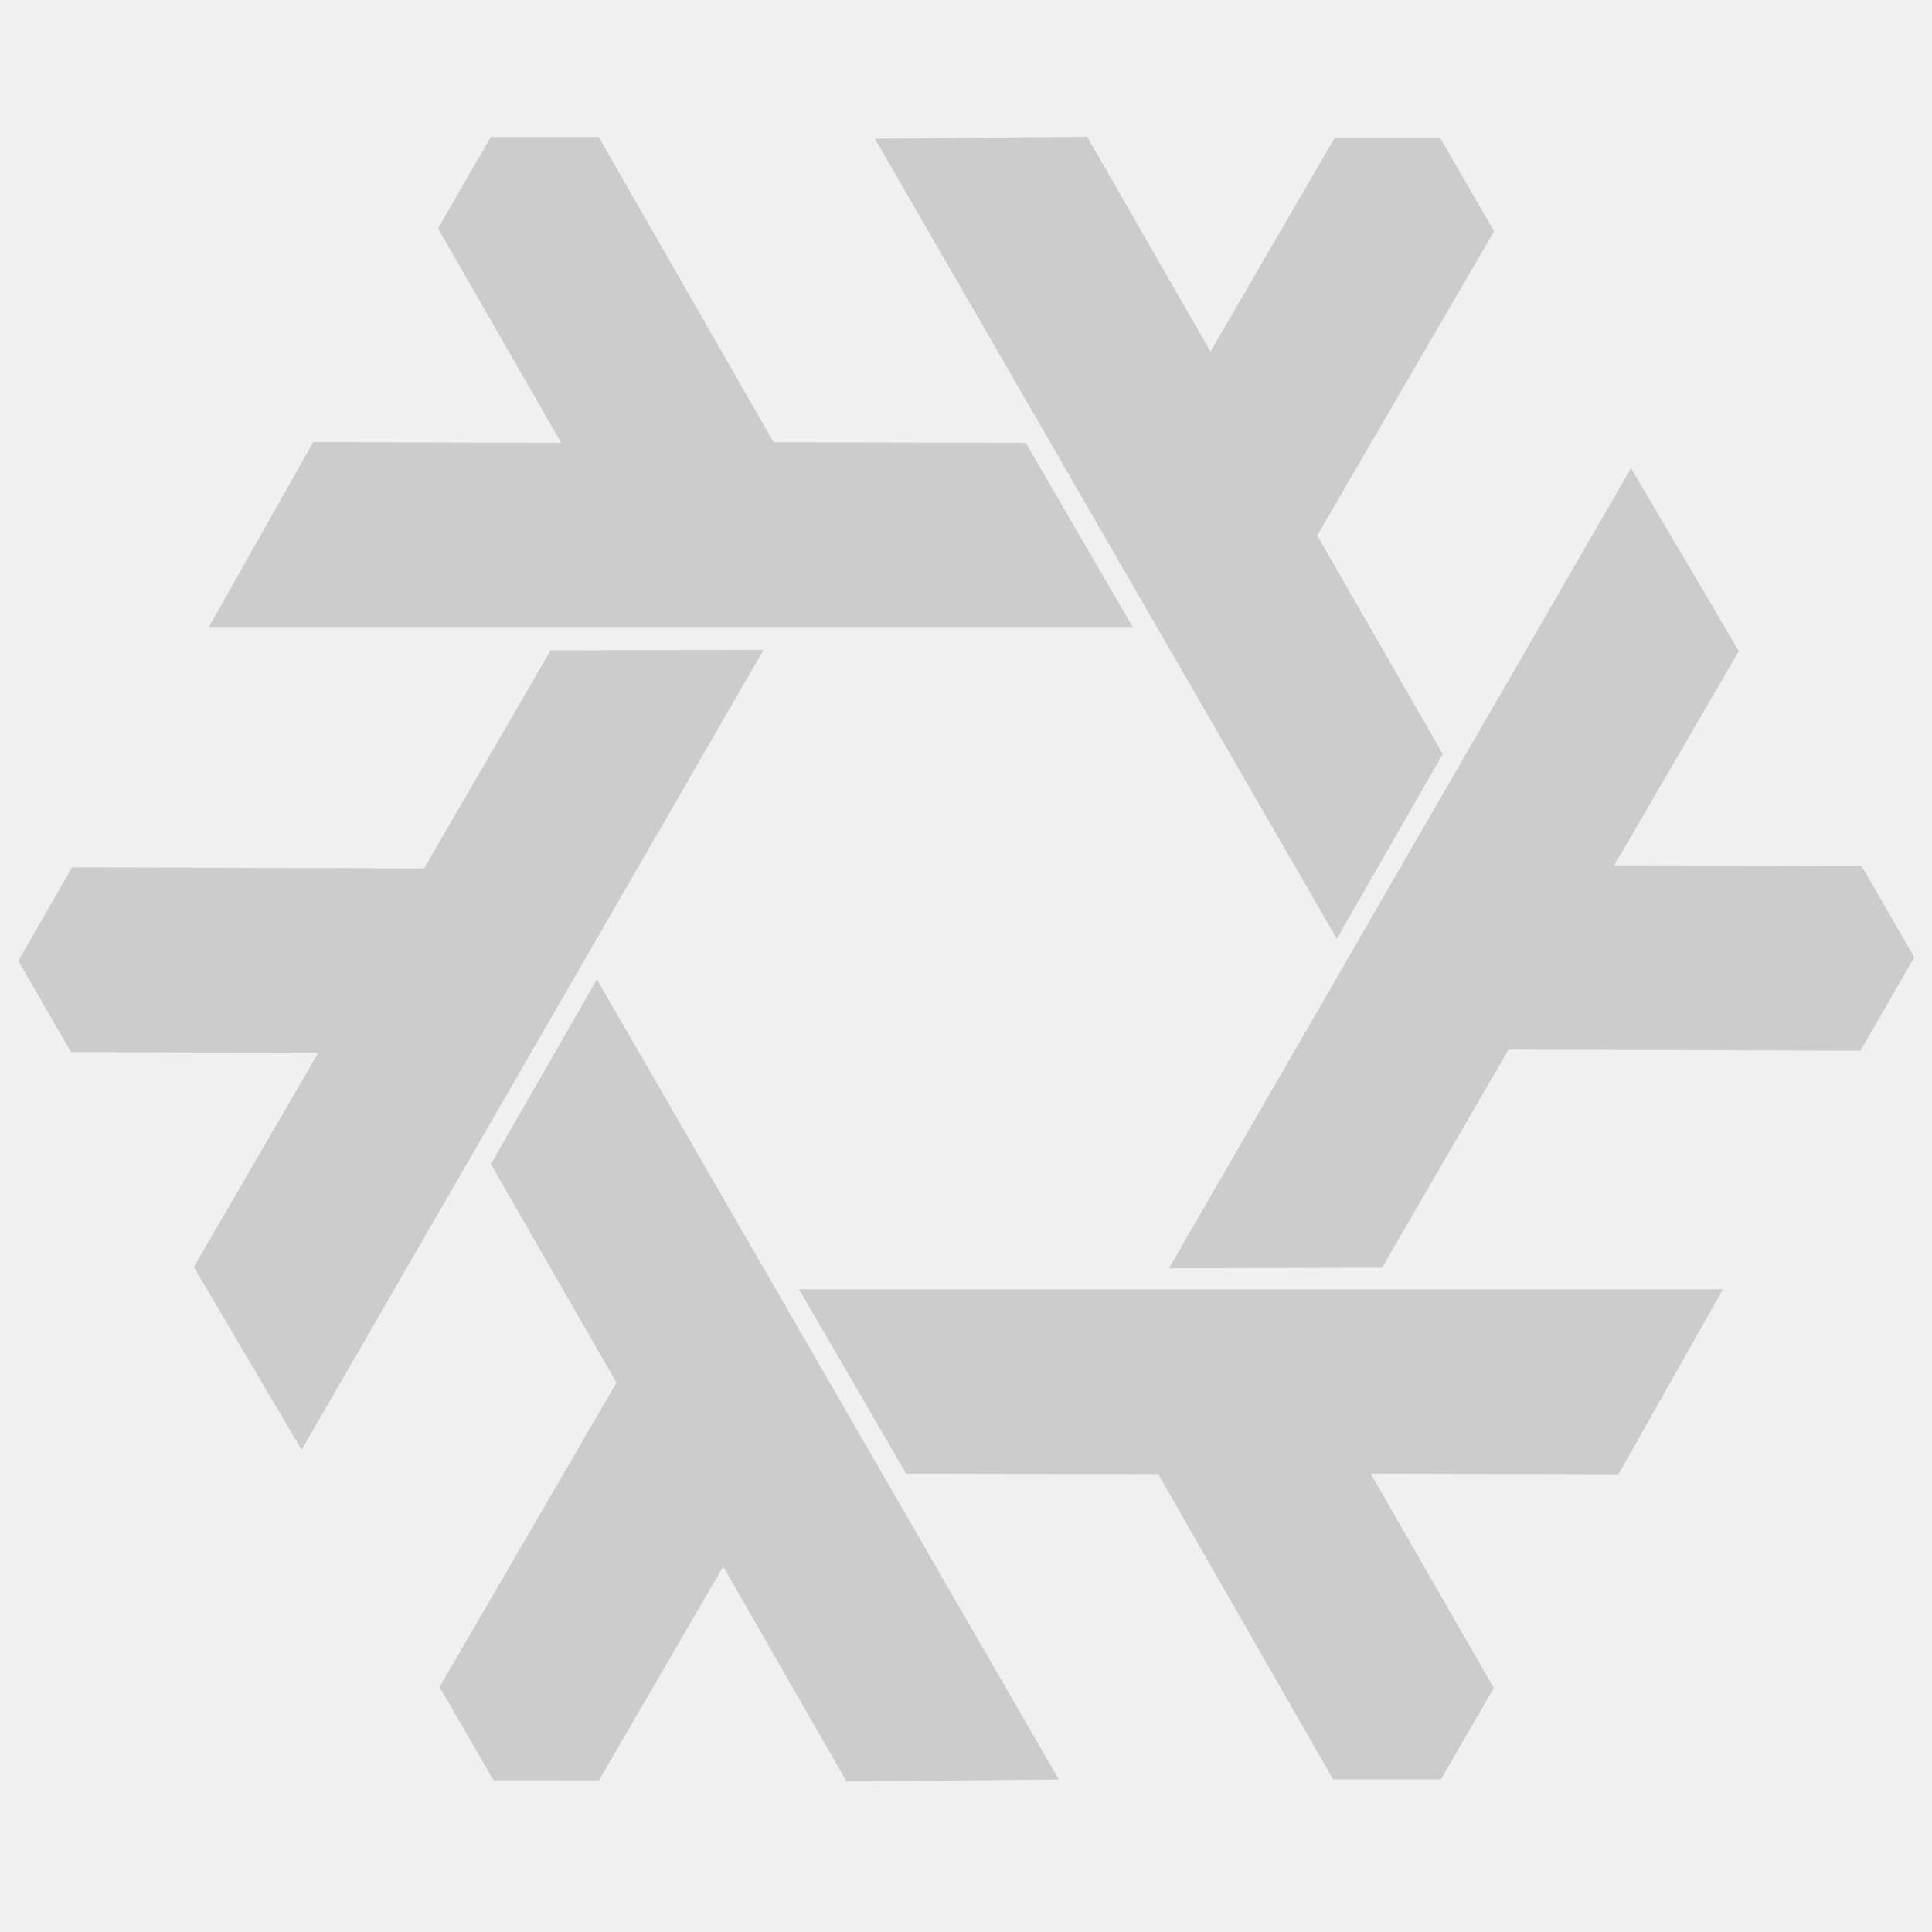
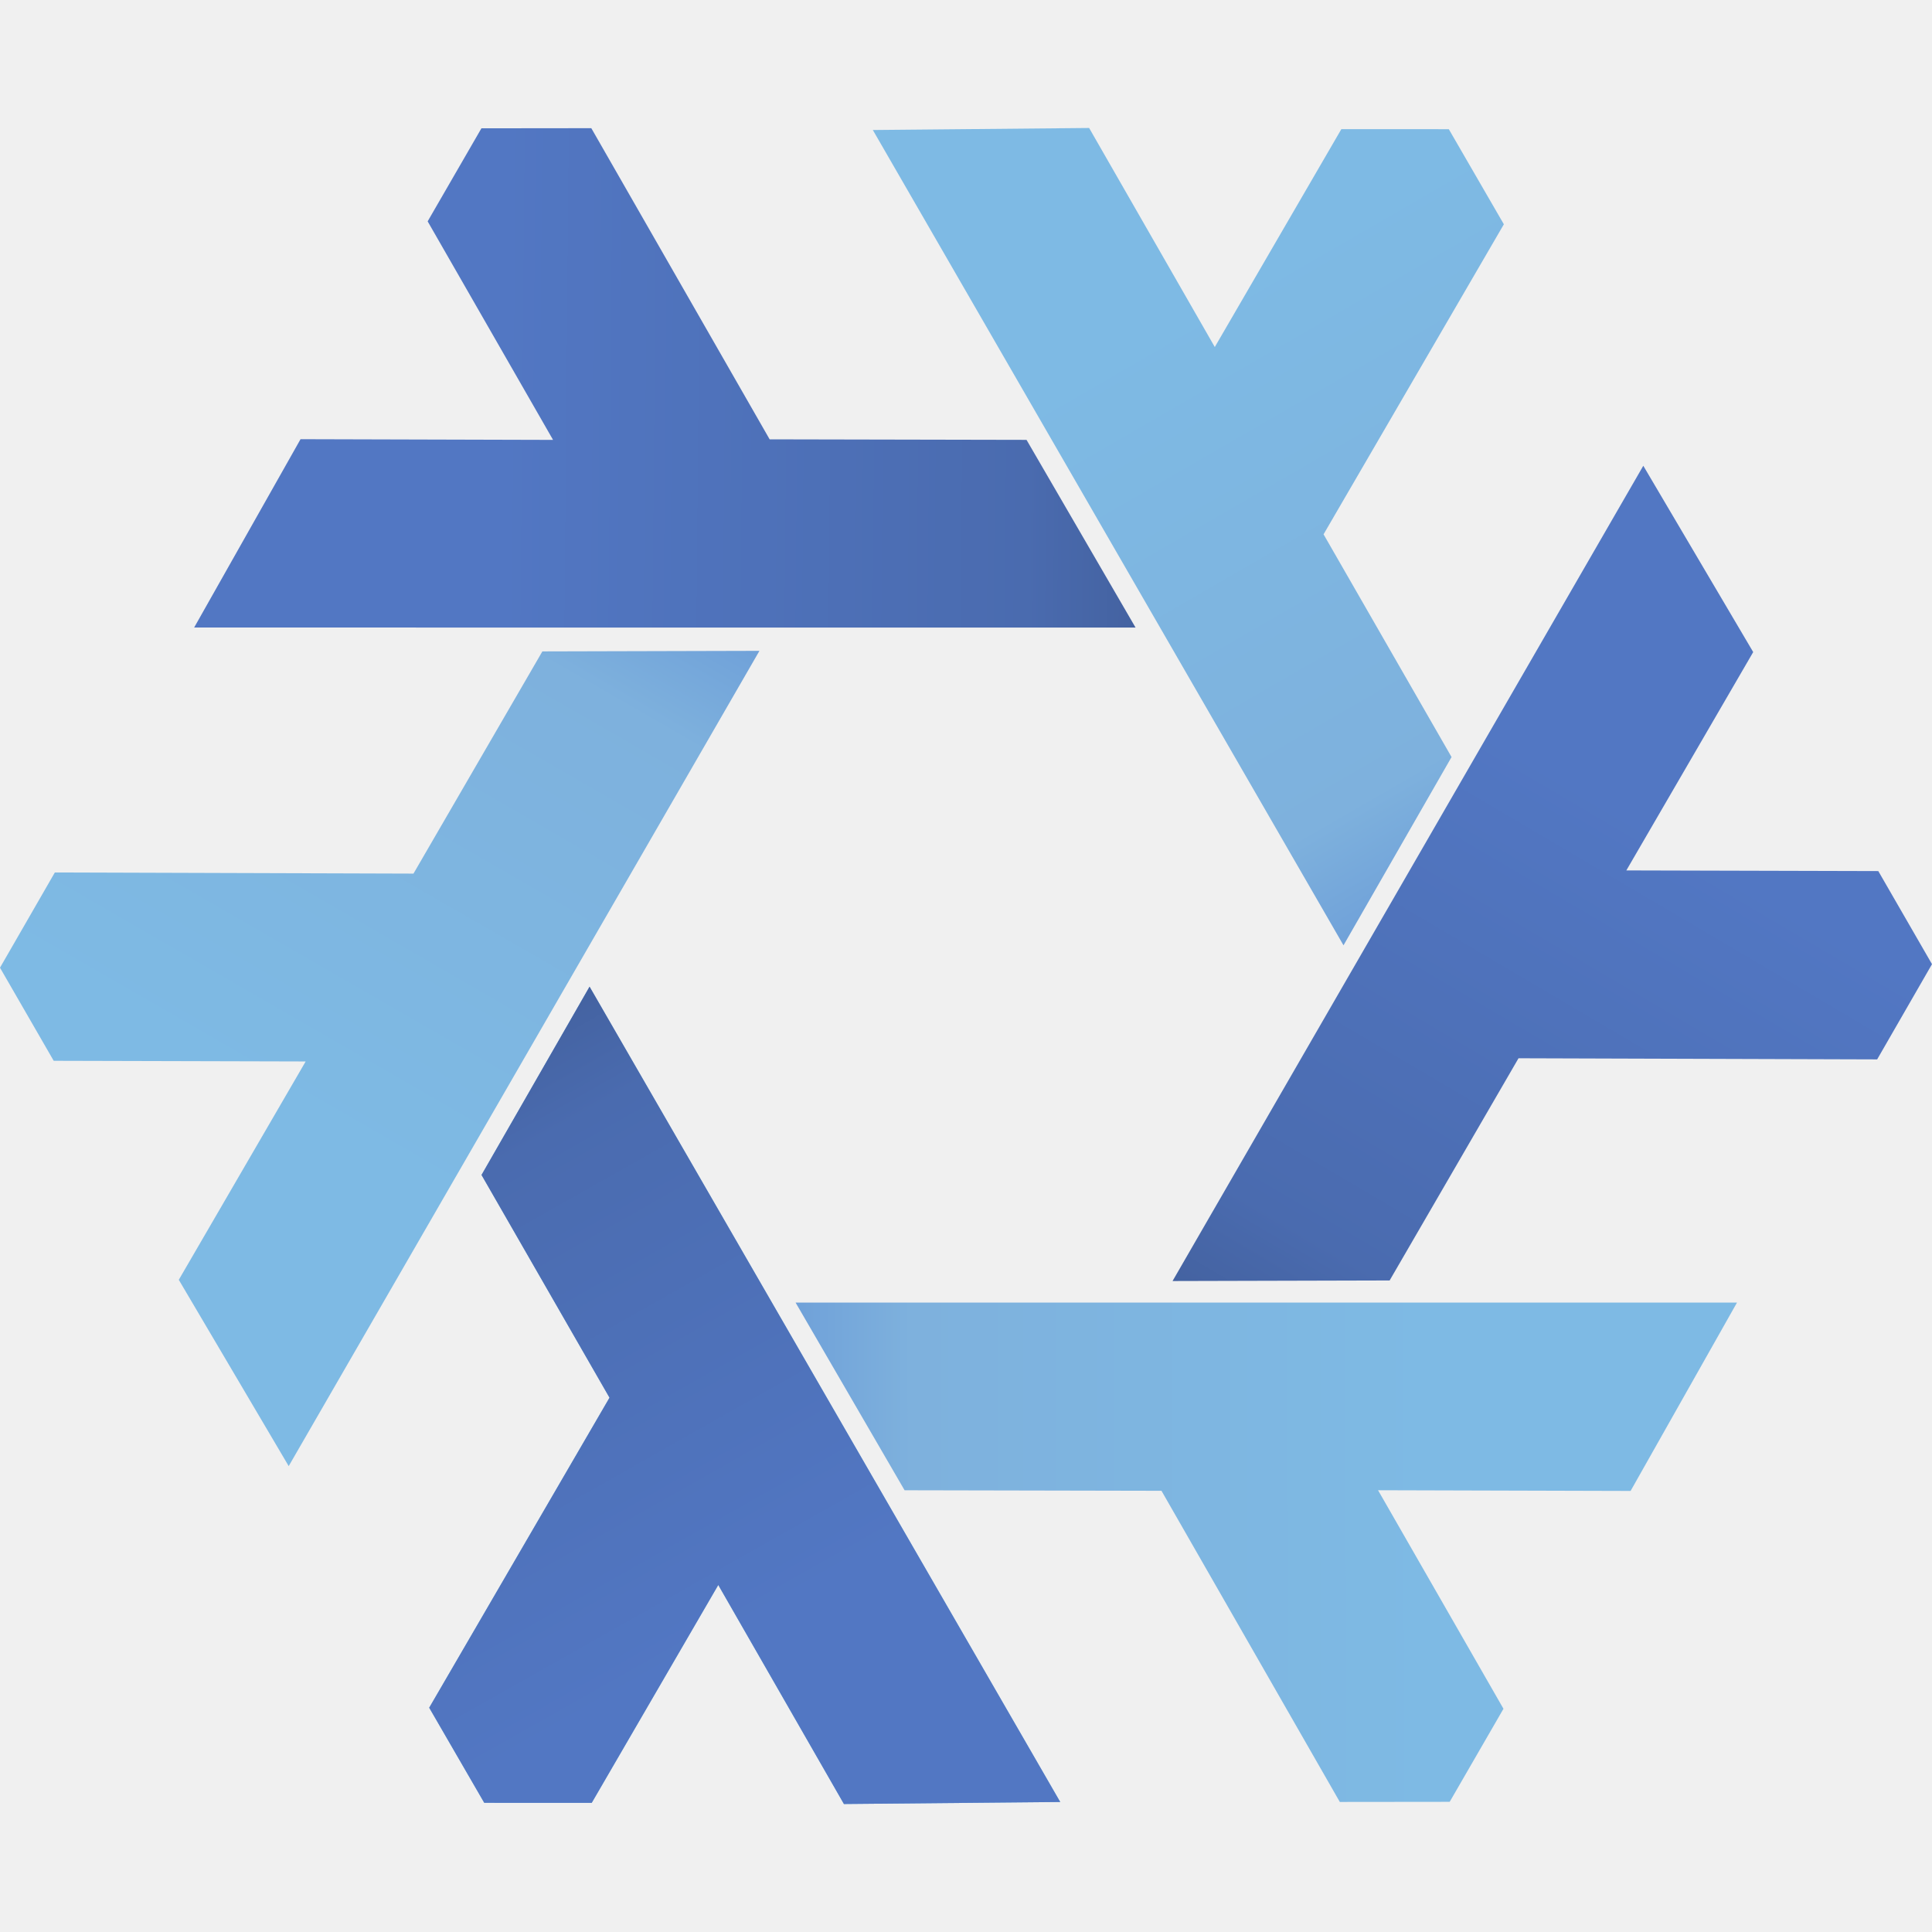
- <svg xmlns="http://www.w3.org/2000/svg" xmlns:xlink="http://www.w3.org/1999/xlink" width="496" height="496" version="1" id="svg6">
-   <defs id="defs10" />
-   <g id="g946" transform="matrix(0.97174,0,0,0.97174,4.043873,36.11214)">
-     <g id="layer7" style="display:none" transform="translate(-23.75651,-24.84972)">
-       <rect transform="translate(-132.5822,958.0402)" style="color:#282828;clip-rule:nonzero;display:inline;overflow:visible;visibility:visible;opacity:1;isolation:auto;mix-blend-mode:normal;color-interpolation:sRGB;color-interpolation-filters:linearRGB;solid-color:#282828;solid-opacity:1;fill:#ffffff;fill-opacity:1;fill-rule:evenodd;stroke:none;stroke-width:3;stroke-linecap:butt;stroke-linejoin:round;stroke-miterlimit:4;stroke-dasharray:none;stroke-dashoffset:0;stroke-opacity:1;marker:none;color-rendering:auto;image-rendering:auto;shape-rendering:auto;text-rendering:auto;enable-background:accumulate" id="rect5389" width="1543.428" height="483.744" x="132.582" y="-957.778" />
-     </g>
-     <g id="layer6" style="display:none" transform="translate(-156.3387,933.1905)">
-       <rect y="-958.028" x="132.651" height="484.304" width="550.416" id="rect5379" style="color:#282828;clip-rule:nonzero;display:inline;overflow:visible;visibility:visible;opacity:1;isolation:auto;mix-blend-mode:normal;color-interpolation:sRGB;color-interpolation-filters:linearRGB;solid-color:#282828;solid-opacity:1;fill:#5c201e;fill-opacity:1;fill-rule:evenodd;stroke:none;stroke-width:3;stroke-linecap:butt;stroke-linejoin:round;stroke-miterlimit:4;stroke-dasharray:none;stroke-dashoffset:0;stroke-opacity:1;marker:none;color-rendering:auto;image-rendering:auto;shape-rendering:auto;text-rendering:auto;enable-background:accumulate" />
-       <rect style="color:#282828;clip-rule:nonzero;display:inline;overflow:visible;visibility:visible;opacity:1;isolation:auto;mix-blend-mode:normal;color-interpolation:sRGB;color-interpolation-filters:linearRGB;solid-color:#282828;solid-opacity:1;fill:#c24a46;fill-opacity:1;fill-rule:evenodd;stroke:none;stroke-width:3;stroke-linecap:butt;stroke-linejoin:round;stroke-miterlimit:4;stroke-dasharray:none;stroke-dashoffset:0;stroke-opacity:1;marker:none;color-rendering:auto;image-rendering:auto;shape-rendering:auto;text-rendering:auto;enable-background:accumulate" id="rect5372" width="501.944" height="434.304" x="156.123" y="-933.028" />
-       <rect style="color:#282828;clip-rule:nonzero;display:inline;overflow:visible;visibility:visible;opacity:1;isolation:auto;mix-blend-mode:normal;color-interpolation:sRGB;color-interpolation-filters:linearRGB;solid-color:#282828;solid-opacity:1;fill:#d98d8a;fill-opacity:1;fill-rule:evenodd;stroke:none;stroke-width:3;stroke-linecap:butt;stroke-linejoin:round;stroke-miterlimit:4;stroke-dasharray:none;stroke-dashoffset:0;stroke-opacity:1;marker:none;color-rendering:auto;image-rendering:auto;shape-rendering:auto;text-rendering:auto;enable-background:accumulate" id="rect5381" width="24.94" height="24.94" x="658.028" y="-958.04" />
-     </g>
-     <g id="layer3" style="display:inline;opacity:1" transform="translate(37.2356,912.8581)">
-       <g id="g2072" transform="matrix(0.9989432,0,0,0.9989432,-36.55162,-913.9074)" style="fill:#cccccc;fill-opacity:1">
-         <g style="display:none;fill:#cccccc;fill-opacity:1" transform="matrix(0.09048806,0,0,0.09048806,-14.15991,84.45492)" id="layer1-3">
-           <rect y="-2102.425" x="-1045.605" height="7145.461" width="7947.036" id="rect995" style="opacity:1;fill:#cccccc;fill-opacity:1;stroke-width:10.361" />
-         </g>
-         <g transform="translate(-156.4837,537.5614)" style="display:inline;opacity:1;fill:#cccccc;fill-opacity:1" id="layer3-6">
-           <g style="fill:#cccccc;stroke-width:11.051;fill-opacity:1" transform="matrix(0.09048806,0,0,0.09048806,142.3238,-453.1064)" id="g955">
-             <g transform="matrix(11.04762,0,0,11.04762,-1572.289,9377.711)" id="g869" style="fill:#cccccc;fill-opacity:1">
-               <g transform="rotate(-60,226.3575,-449.372)" id="g932" style="fill:#cccccc;stroke-width:11.051;fill-opacity:1">
-                 <path id="path3336-6-7" d="m 449.719,-420.513 c 40.732,70.558 81.465,141.117 122.197,211.675 -18.719,0.176 -37.438,0.351 -56.157,0.527 -10.875,-18.956 -21.749,-37.913 -32.624,-56.869 -10.952,18.855 -21.904,37.71 -32.856,56.565 -9.301,-0.004 -18.602,-0.007 -27.902,-0.011 -4.764,-8.23 -9.527,-16.46 -14.291,-24.69 15.603,-26.83 31.207,-53.66 46.81,-80.49 -11.076,-19.275 -22.153,-38.55 -33.229,-57.826 9.351,-16.294 18.702,-32.588 28.052,-48.882 z" style="opacity:1;fill:#cccccc;fill-opacity:1;fill-rule:evenodd;stroke:none;stroke-width:33.154;stroke-linecap:butt;stroke-linejoin:round;stroke-miterlimit:4;stroke-dasharray:none;stroke-opacity:1" />
-               </g>
-               <path id="path4260-0-5" d="m 309.549,-710.388 c 40.732,70.558 81.465,141.117 122.197,211.675 -18.719,0.176 -37.438,0.351 -56.157,0.527 -10.875,-18.956 -21.749,-37.913 -32.624,-56.869 -10.952,18.855 -21.904,37.71 -32.856,56.565 -9.301,-0.004 -18.602,-0.007 -27.902,-0.011 -4.764,-8.23 -9.527,-16.46 -14.291,-24.69 15.603,-26.83 31.207,-53.66 46.81,-80.49 -11.076,-19.275 -22.153,-38.55 -33.229,-57.826 9.351,-16.294 18.702,-32.588 28.052,-48.882 z" style="color:#282828;clip-rule:nonzero;display:inline;overflow:visible;visibility:visible;opacity:1;isolation:auto;mix-blend-mode:normal;color-interpolation:sRGB;color-interpolation-filters:linearRGB;solid-color:#282828;solid-opacity:1;fill:#cccccc;fill-opacity:1;fill-rule:evenodd;stroke:none;stroke-width:33.154;stroke-linecap:butt;stroke-linejoin:round;stroke-miterlimit:4;stroke-dasharray:none;stroke-dashoffset:0;stroke-opacity:1;color-rendering:auto;image-rendering:auto;shape-rendering:auto;text-rendering:auto;enable-background:accumulate" />
-               <use x="0" y="0" xlink:href="#path3336-6-7" id="use3439-6-3" transform="rotate(60,728.2356,-692.2404)" width="100%" height="100%" style="fill:#cccccc;fill-opacity:1;stroke-width:11.051" />
-               <use x="0" y="0" xlink:href="#path3336-6-7" id="use3449-5-5" transform="rotate(180,477.5036,-570.819)" width="100%" height="100%" style="fill:#cccccc;fill-opacity:1;stroke-width:11.051" />
-               <use style="display:inline;fill:#cccccc;fill-opacity:1;stroke-width:11.051" x="0" y="0" xlink:href="#path4260-0-5" id="use4354-5-6" transform="rotate(120,407.3392,-716.0836)" width="100%" height="100%" />
-               <use style="display:inline;fill:#cccccc;fill-opacity:1;stroke-width:11.051" x="0" y="0" xlink:href="#path4260-0-5" id="use4362-2-2" transform="rotate(-120,407.2882,-715.87)" width="100%" height="100%" />
-             </g>
-           </g>
-         </g>
-       </g>
+ <svg xmlns="http://www.w3.org/2000/svg" xmlns:xlink="http://www.w3.org/1999/xlink" width="535" height="535" viewBox="0 0 501.563 501.562" id="svg2" version="1.1">
+   <defs id="defs4">
+     <linearGradient id="linearGradient5562">
+       <stop style="stop-color:#699ad7;stop-opacity:1" offset="0" id="stop5564" />
+       <stop id="stop5566" offset="0.243" style="stop-color:#7eb1dd;stop-opacity:1" />
+       <stop style="stop-color:#7ebae4;stop-opacity:1" offset="1" id="stop5568" />
+     </linearGradient>
+     <linearGradient id="linearGradient5053">
+       <stop style="stop-color:#415e9a;stop-opacity:1" offset="0" id="stop5055" />
+       <stop id="stop5057" offset="0.232" style="stop-color:#4a6baf;stop-opacity:1" />
+       <stop style="stop-color:#5277c3;stop-opacity:1" offset="1" id="stop5059" />
+     </linearGradient>
+     <linearGradient xlink:href="#linearGradient5562" id="linearGradient4328" gradientUnits="userSpaceOnUse" gradientTransform="translate(70.65034,-1055.151)" x1="200.597" y1="351.411" x2="290.087" y2="506.188" />
+     <linearGradient xlink:href="#linearGradient5053" id="linearGradient4330" gradientUnits="userSpaceOnUse" gradientTransform="translate(864.6959,-1491.341)" x1="-584.199" y1="782.336" x2="-496.297" y2="937.714" />
+   </defs>
+   <g id="layer3" style="display:inline;opacity:1" transform="translate(-156.4112,933.3069)">
+     <g id="g2" transform="matrix(0.9999406,0,0,0.9999406,-0.06321798,33.18838)" style="stroke-width:1">
+       <path id="path3336-6" d="m 309.549,-710.388 122.197,211.675 -56.157,0.527 -32.624,-56.869 -32.856,56.565 -27.902,-0.011 -14.291,-24.69 46.81,-80.49 -33.229,-57.826 z" style="opacity:1;fill:url(#linearGradient4328);fill-opacity:1;fill-rule:evenodd;stroke:none;stroke-width:3;stroke-linecap:butt;stroke-linejoin:round;stroke-miterlimit:4;stroke-dasharray:none;stroke-opacity:1" />
+       <use height="100%" width="100%" transform="rotate(60,407.1116,-715.7872)" id="use3439-6" xlink:href="#path3336-6" y="0" x="0" style="stroke-width:1" />
+       <use height="100%" width="100%" transform="rotate(-60,407.3118,-715.7002)" id="use3445-0" xlink:href="#path3336-6" y="0" x="0" style="stroke-width:1" />
+       <use height="100%" width="100%" transform="rotate(180,407.4187,-715.7565)" id="use3449-5" xlink:href="#path3336-6" y="0" x="0" style="stroke-width:1" />
+       <path style="color:#000000;clip-rule:nonzero;display:inline;overflow:visible;visibility:visible;opacity:1;isolation:auto;mix-blend-mode:normal;color-interpolation:sRGB;color-interpolation-filters:linearRGB;solid-color:#000000;solid-opacity:1;fill:url(#linearGradient4330);fill-opacity:1;fill-rule:evenodd;stroke:none;stroke-width:3;stroke-linecap:butt;stroke-linejoin:round;stroke-miterlimit:4;stroke-dasharray:none;stroke-dashoffset:0;stroke-opacity:1;color-rendering:auto;image-rendering:auto;shape-rendering:auto;text-rendering:auto;enable-background:accumulate" d="m 309.549,-710.388 122.197,211.675 -56.157,0.527 -32.624,-56.869 -32.856,56.565 -27.902,-0.011 -14.291,-24.69 46.81,-80.49 -33.229,-57.826 z" id="path4260-0" />
+       <use height="100%" width="100%" transform="rotate(120,407.3392,-716.0836)" id="use4354-5" xlink:href="#path4260-0" y="0" x="0" style="display:inline;stroke-width:1" />
+       <use height="100%" width="100%" transform="rotate(-120,407.2882,-715.87)" id="use4362-2" xlink:href="#path4260-0" y="0" x="0" style="display:inline;stroke-width:1" />
    </g>
  </g>
</svg>
